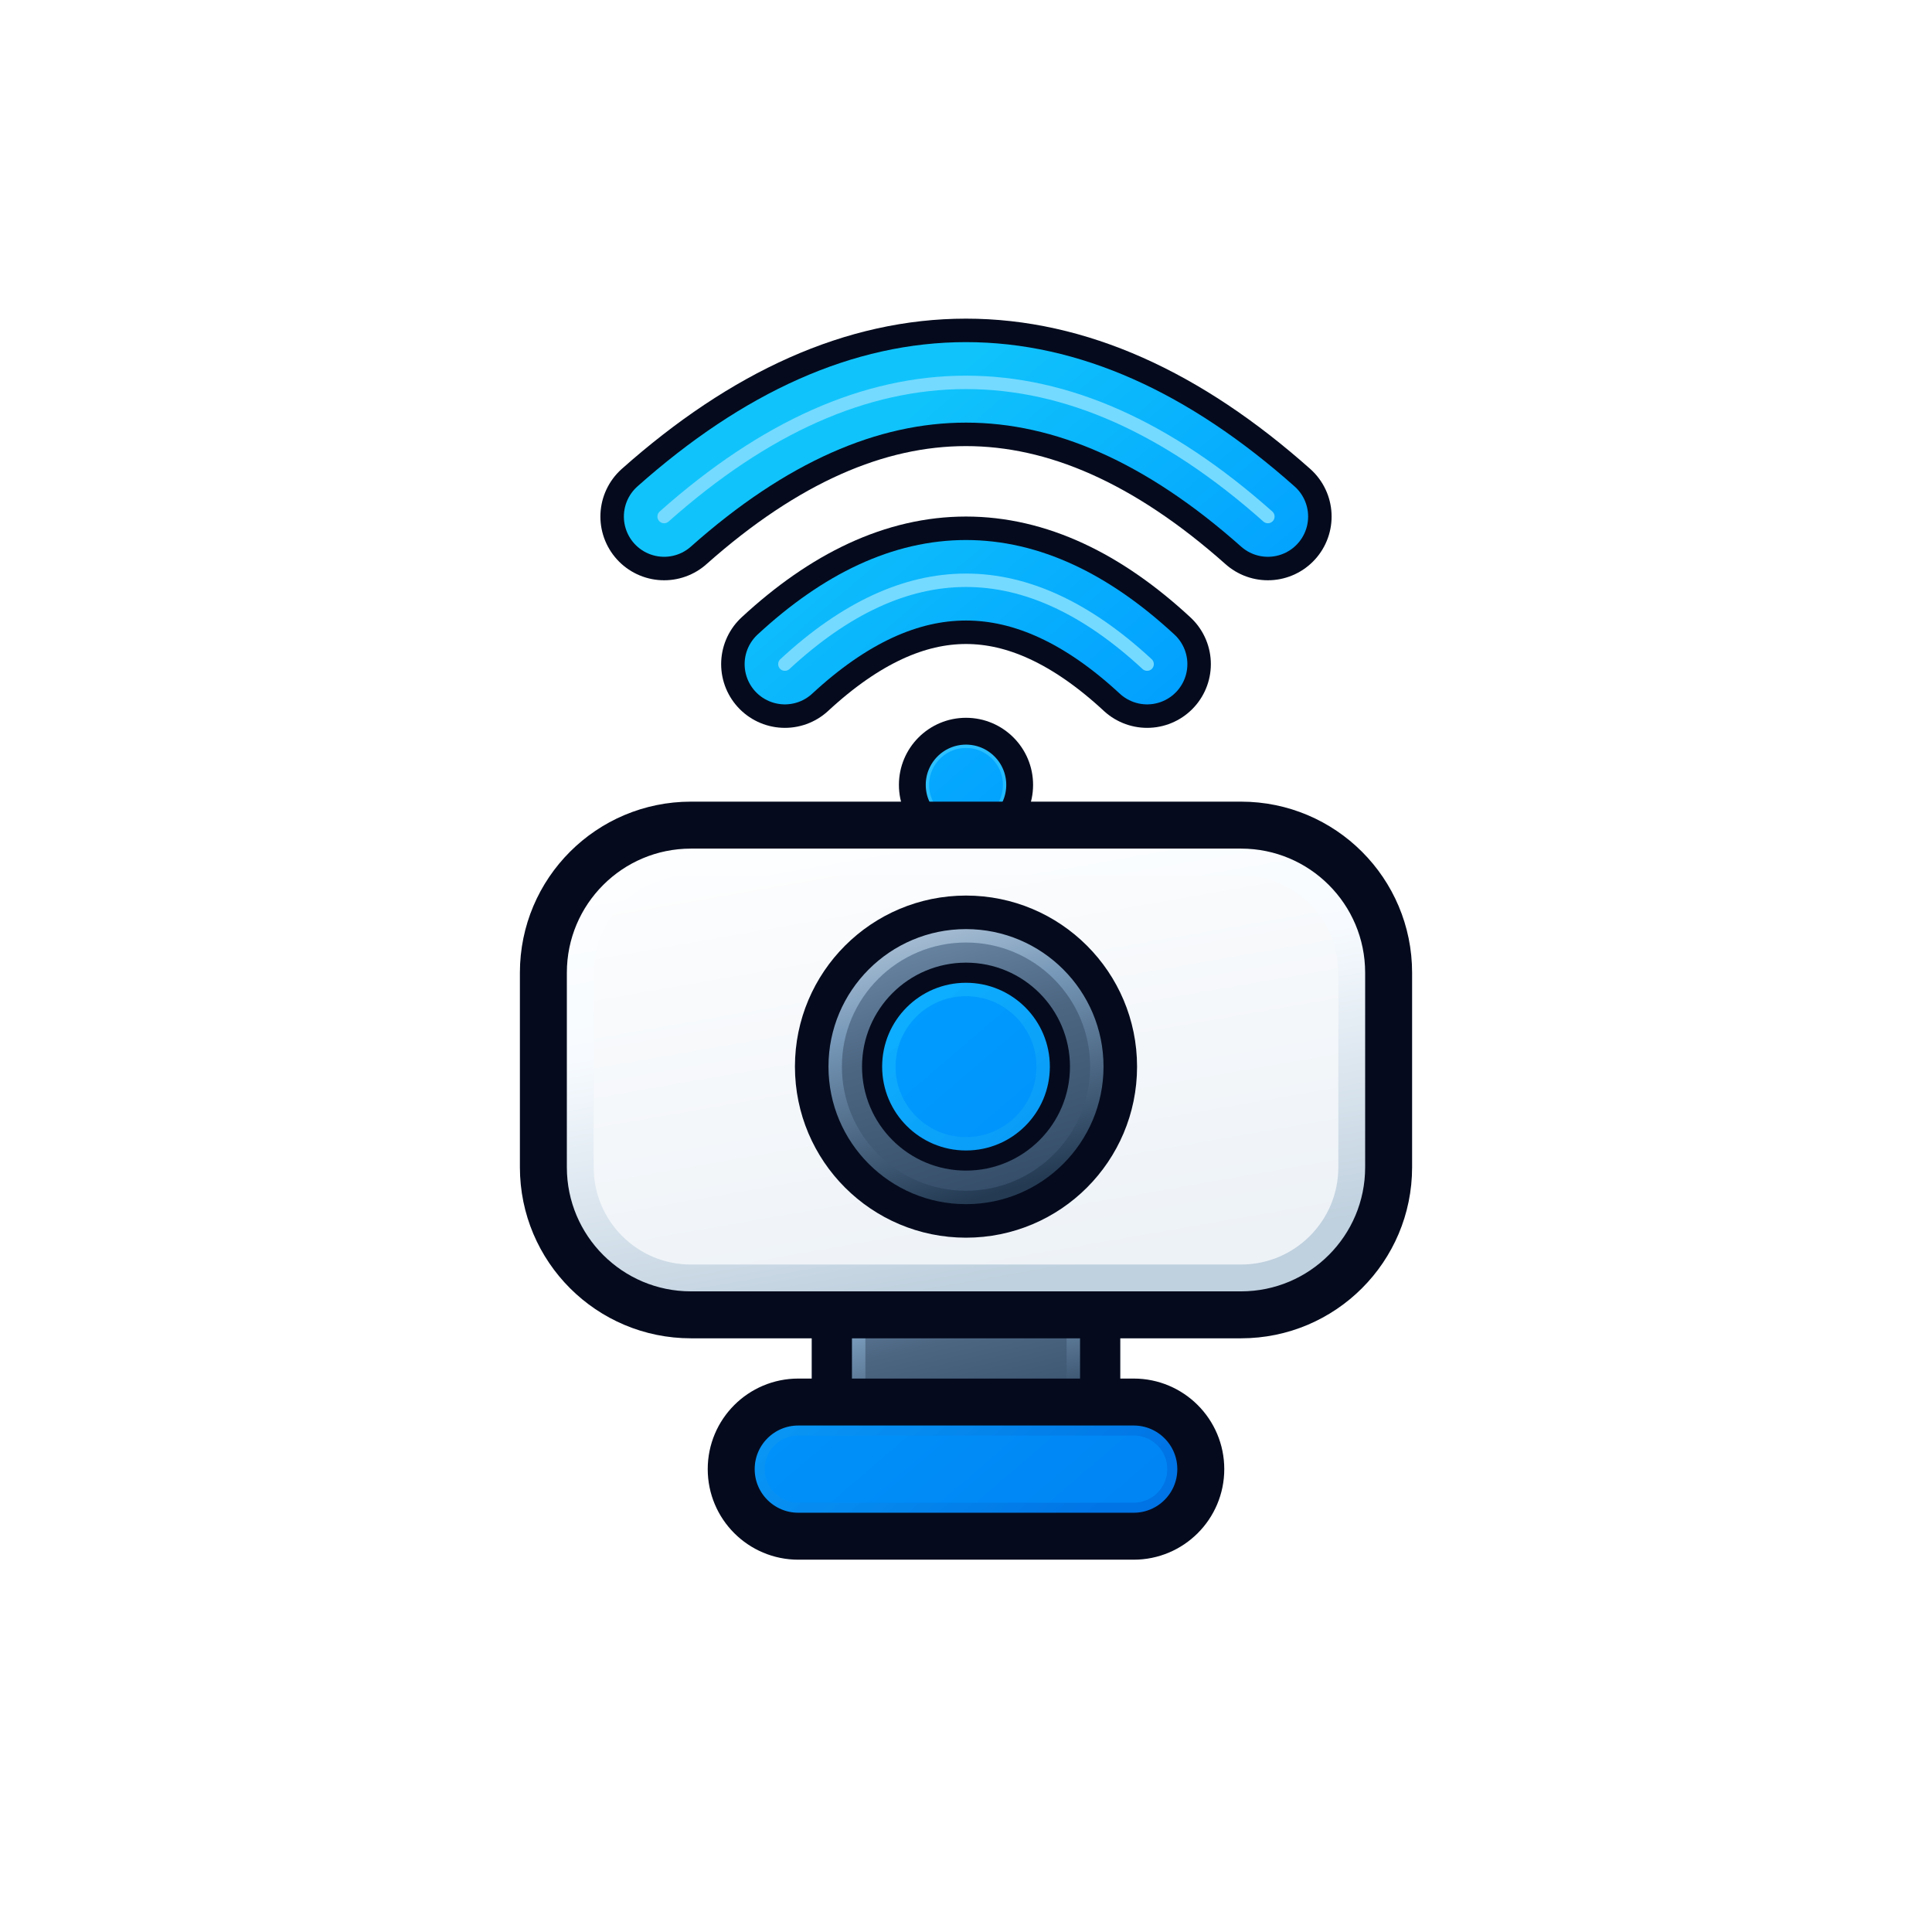
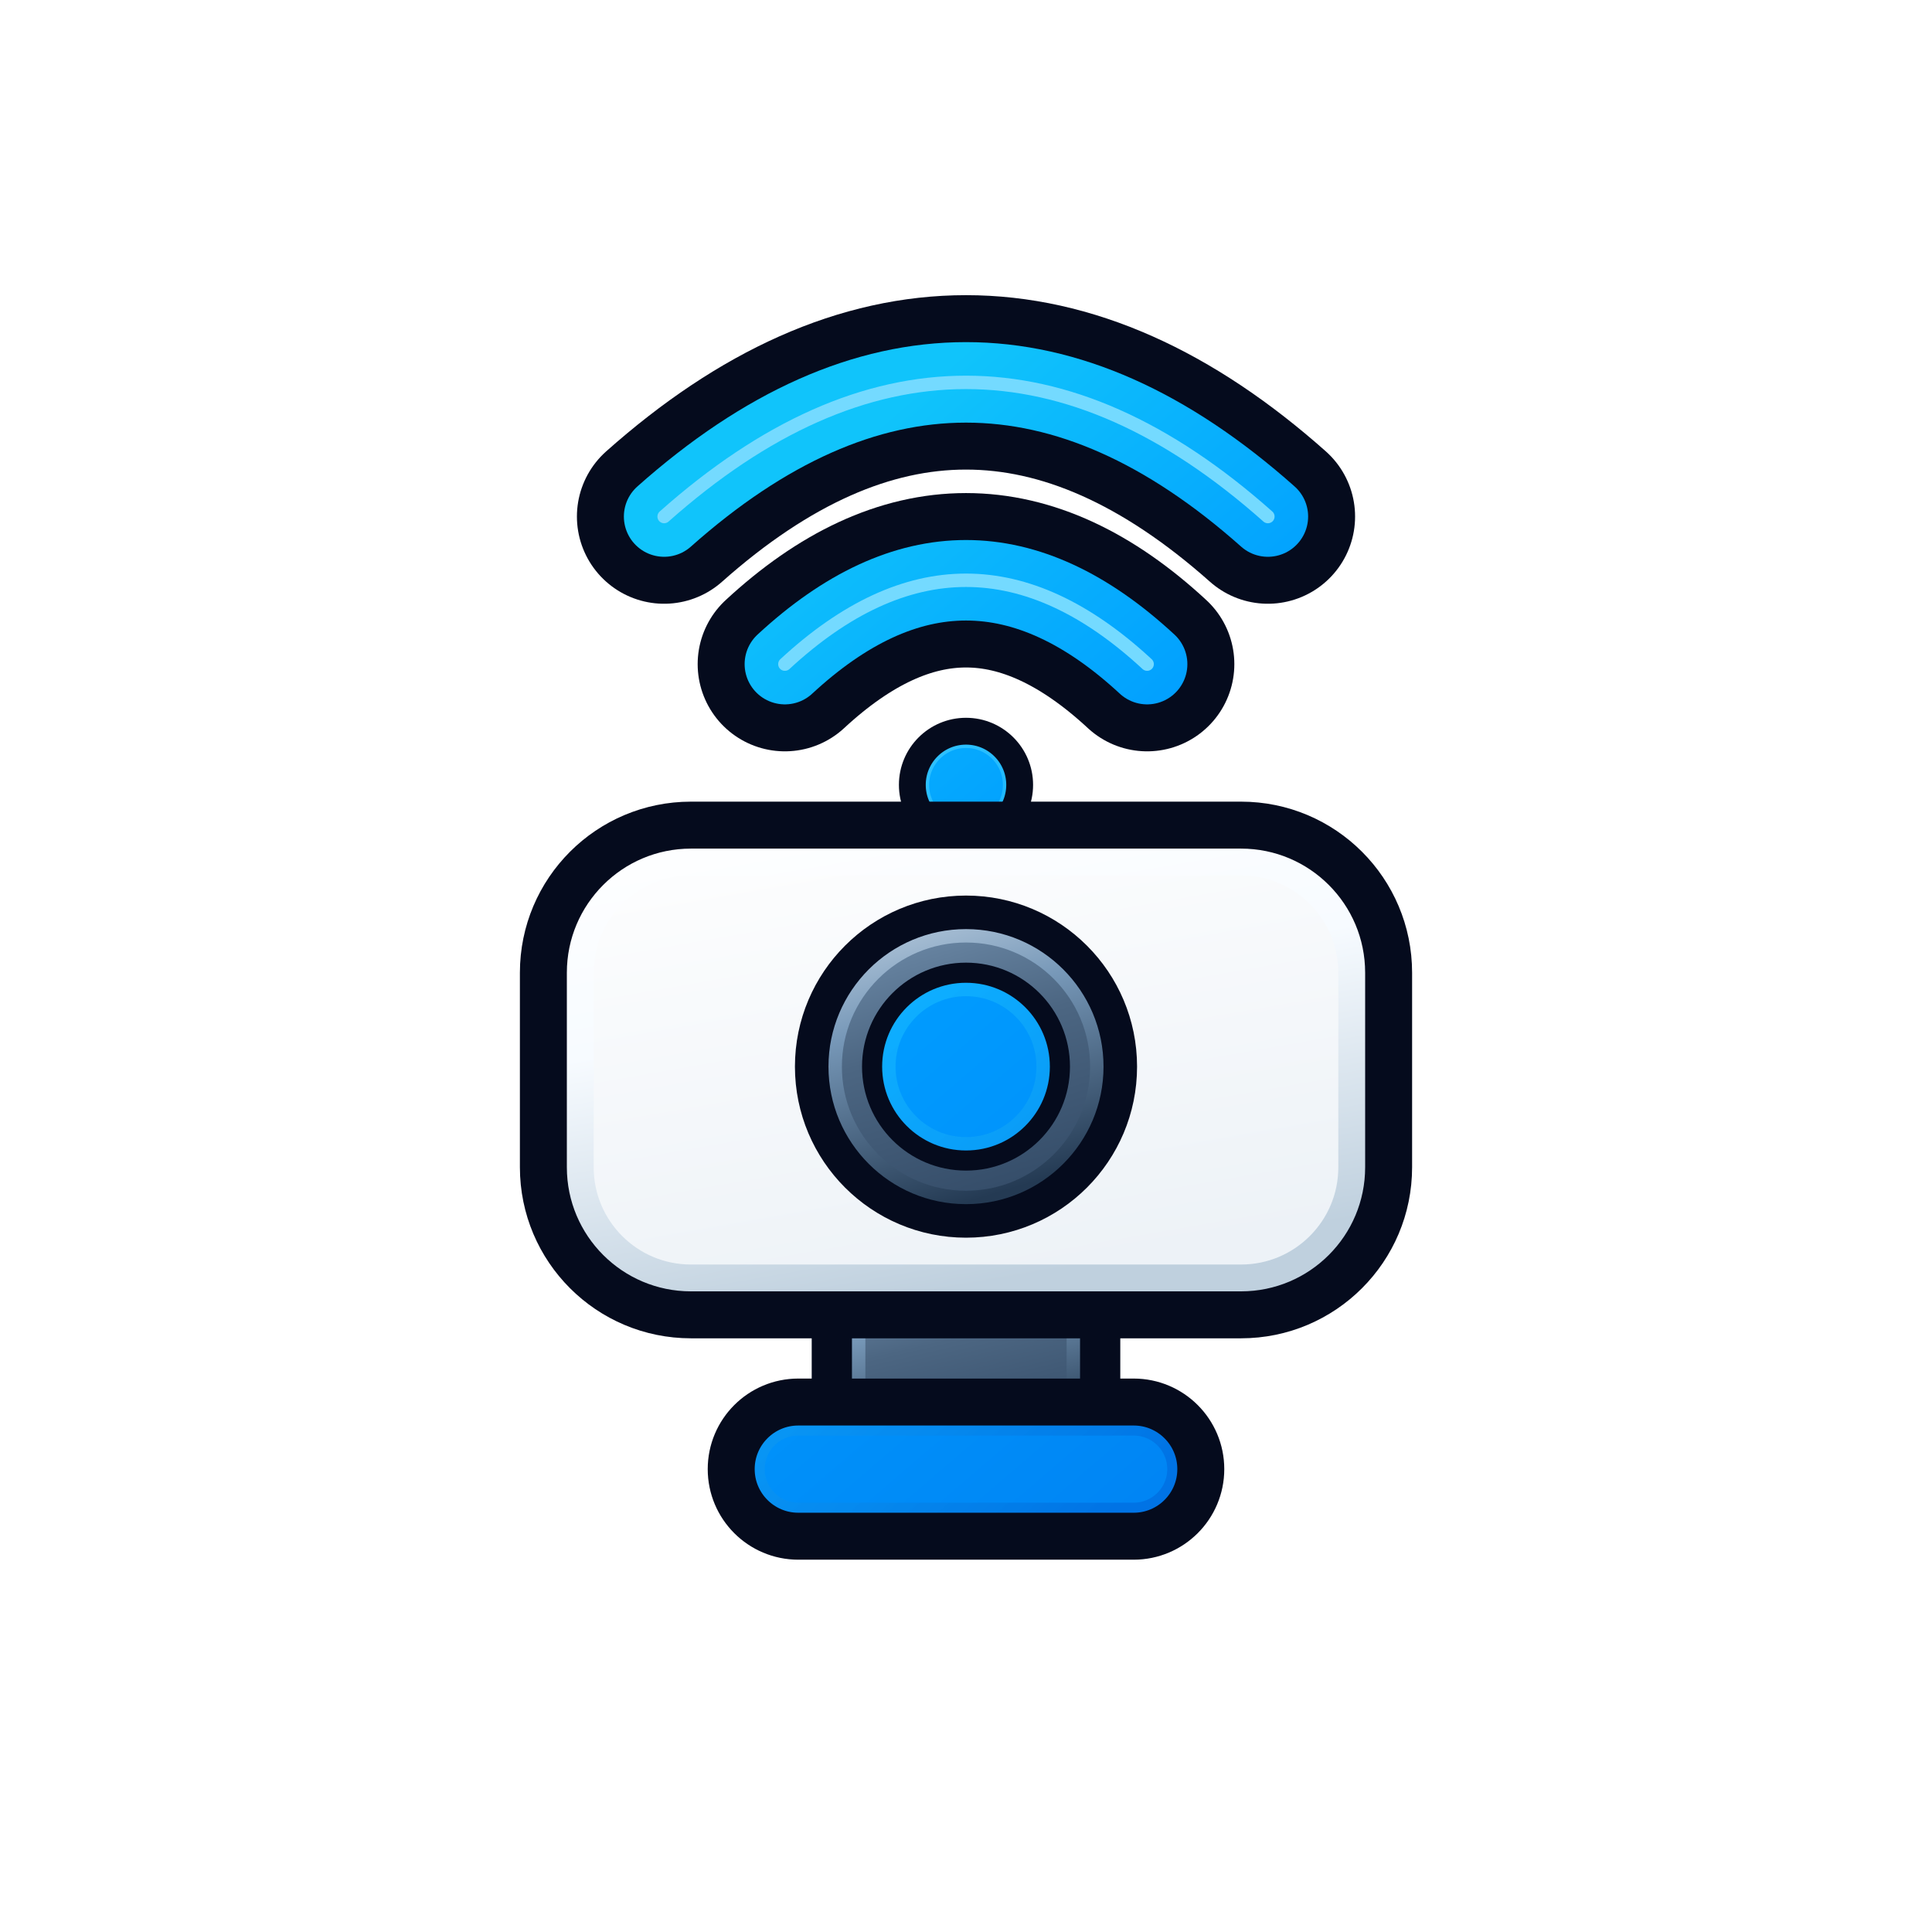
<svg xmlns="http://www.w3.org/2000/svg" width="288" height="288" viewBox="0 0 288 288" role="img" aria-labelledby="sensor-node-title">
  <defs>
    <linearGradient id="sensor-node-steel" gradientUnits="objectBoundingBox" x1="0" y1="0" x2="0.3" y2="1">
      <stop offset="0" stop-color="#7896b4" stop-opacity="1" />
      <stop offset="0.5" stop-color="#4c6682" stop-opacity="1" />
      <stop offset="1" stop-color="#354d69" stop-opacity="1" />
    </linearGradient>
    <linearGradient id="sensor-node-steel-edge" gradientUnits="objectBoundingBox" x1="0" y1="0" x2="0.3" y2="1">
      <stop offset="0" stop-color="#c4d5e5" stop-opacity="1" />
      <stop offset="0.4" stop-color="#7798b8" stop-opacity="1" />
      <stop offset="1" stop-color="#243a53" stop-opacity="1" />
    </linearGradient>
    <linearGradient id="sensor-node-white" gradientUnits="objectBoundingBox" x1="0" y1="0" x2="0.3" y2="1">
      <stop offset="0" stop-color="#ffffff" stop-opacity="1" />
      <stop offset="1" stop-color="#edf2f7" stop-opacity="1" />
    </linearGradient>
    <linearGradient id="sensor-node-white-edge" gradientUnits="objectBoundingBox" x1="0" y1="0" x2="0.3" y2="1">
      <stop offset="0" stop-color="#ffffff" stop-opacity="1" />
      <stop offset="0.45" stop-color="#f7fbff" stop-opacity="1" />
      <stop offset="1" stop-color="#bfd0de" stop-opacity="1" />
    </linearGradient>
    <linearGradient id="sensor-node-blue" gradientUnits="userSpaceOnUse" x1="96" y1="93" x2="192" y2="205">
      <stop offset="0" stop-color="#10c4fb" stop-opacity="1" />
      <stop offset="0.45" stop-color="#009cff" stop-opacity="1" />
      <stop offset="1" stop-color="#0085f4" stop-opacity="1" />
    </linearGradient>
    <linearGradient id="sensor-node-blue-edge" gradientUnits="userSpaceOnUse" x1="91" y1="92" x2="191" y2="203">
      <stop offset="0" stop-color="#83e7ff" stop-opacity="1" />
      <stop offset="0.5" stop-color="#16b9ff" stop-opacity="0.6" />
      <stop offset="1" stop-color="#006bdd" stop-opacity="0.7" />
    </linearGradient>
    <rect id="sensor-node-stem" x="124" y="187" width="40" height="31" rx="4" />
    <clipPath id="sensor-node-stem-clip">
      <use href="#sensor-node-stem" />
    </clipPath>
    <rect id="sensor-node-foot" x="109" y="209" width="70" height="20" rx="10" />
    <clipPath id="sensor-node-foot-clip">
      <use href="#sensor-node-foot" />
    </clipPath>
    <circle id="sensor-node-signal" cx="144" cy="117" r="8" />
    <clipPath id="sensor-node-signal-clip">
      <use href="#sensor-node-signal" />
    </clipPath>
    <rect id="sensor-node-body" x="81" y="123" width="126" height="73" rx="22" />
    <clipPath id="sensor-node-body-clip">
      <use href="#sensor-node-body" />
    </clipPath>
    <circle id="sensor-node-lens-rim" cx="144" cy="159" r="23" />
    <clipPath id="sensor-node-lens-rim-clip">
      <use href="#sensor-node-lens-rim" />
    </clipPath>
    <circle id="sensor-node-lens" cx="144" cy="159" r="14" />
    <clipPath id="sensor-node-lens-clip">
      <use href="#sensor-node-lens" />
    </clipPath>
  </defs>
  <g stroke-linecap="round" stroke-linejoin="round">
    <use href="#sensor-node-stem" fill="url(#sensor-node-steel)" />
    <use href="#sensor-node-stem" fill="none" stroke="url(#sensor-node-steel-edge)" stroke-width="10" clip-path="url(#sensor-node-stem-clip)" />
    <use href="#sensor-node-stem" fill="none" stroke="#050b1d" stroke-width="6" />
    <use href="#sensor-node-foot" fill="url(#sensor-node-blue)" />
    <use href="#sensor-node-foot" fill="none" stroke="url(#sensor-node-blue-edge)" stroke-width="10" clip-path="url(#sensor-node-foot-clip)" />
    <use href="#sensor-node-foot" fill="none" stroke="#050b1d" stroke-width="7" />
-     <path d="M99 77 Q144 37 189 77" fill="none" stroke="#050b1d" stroke-width="19" />
+     <path d="M99 77 Q144 37 189 77" fill="none" stroke="#050b1d" stroke-width="26" />
    <path d="M99 77 Q144 37 189 77" fill="none" stroke="url(#sensor-node-blue)" stroke-width="12" />
    <path d="M99 77 Q144 37 189 77" fill="none" stroke="#74daff" stroke-width="2" />
-     <path d="M117 99 Q144 74 171 99" fill="none" stroke="#050b1d" stroke-width="19" />
+     <path d="M117 99 Q144 74 171 99" fill="none" stroke="#050b1d" stroke-width="26" />
    <path d="M117 99 Q144 74 171 99" fill="none" stroke="url(#sensor-node-blue)" stroke-width="12" />
    <path d="M117 99 Q144 74 171 99" fill="none" stroke="#74daff" stroke-width="2" />
    <use href="#sensor-node-signal" fill="url(#sensor-node-blue)" />
    <use href="#sensor-node-signal" fill="none" stroke="url(#sensor-node-blue-edge)" stroke-width="5" clip-path="url(#sensor-node-signal-clip)" />
    <use href="#sensor-node-signal" fill="none" stroke="#050b1d" stroke-width="4" />
    <use href="#sensor-node-body" fill="url(#sensor-node-white)" />
    <use href="#sensor-node-body" fill="none" stroke="url(#sensor-node-white-edge)" stroke-width="15" clip-path="url(#sensor-node-body-clip)" />
    <use href="#sensor-node-body" fill="none" stroke="#050b1d" stroke-width="7" />
    <use href="#sensor-node-lens-rim" fill="url(#sensor-node-steel)" />
    <use href="#sensor-node-lens-rim" fill="none" stroke="url(#sensor-node-steel-edge)" stroke-width="9" clip-path="url(#sensor-node-lens-rim-clip)" />
    <use href="#sensor-node-lens-rim" fill="none" stroke="#050b1d" stroke-width="5" />
    <use href="#sensor-node-lens" fill="url(#sensor-node-blue)" />
    <use href="#sensor-node-lens" fill="none" stroke="url(#sensor-node-blue-edge)" stroke-width="7" clip-path="url(#sensor-node-lens-clip)" />
    <use href="#sensor-node-lens" fill="none" stroke="#050b1d" stroke-width="3" />
  </g>
</svg>
